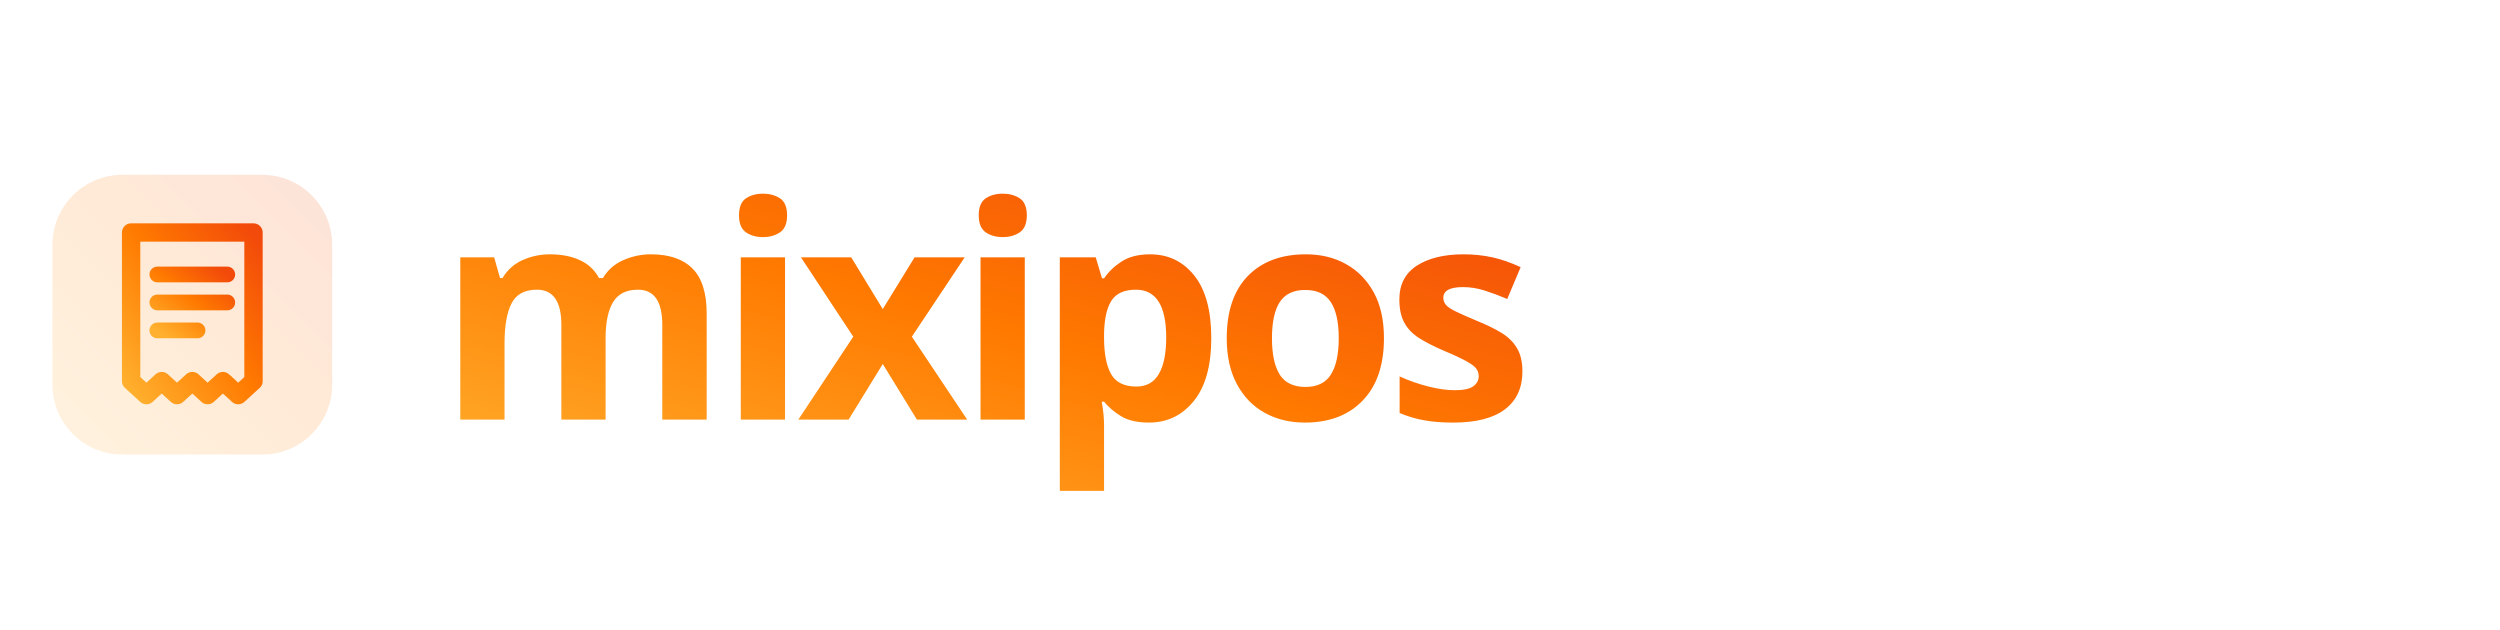
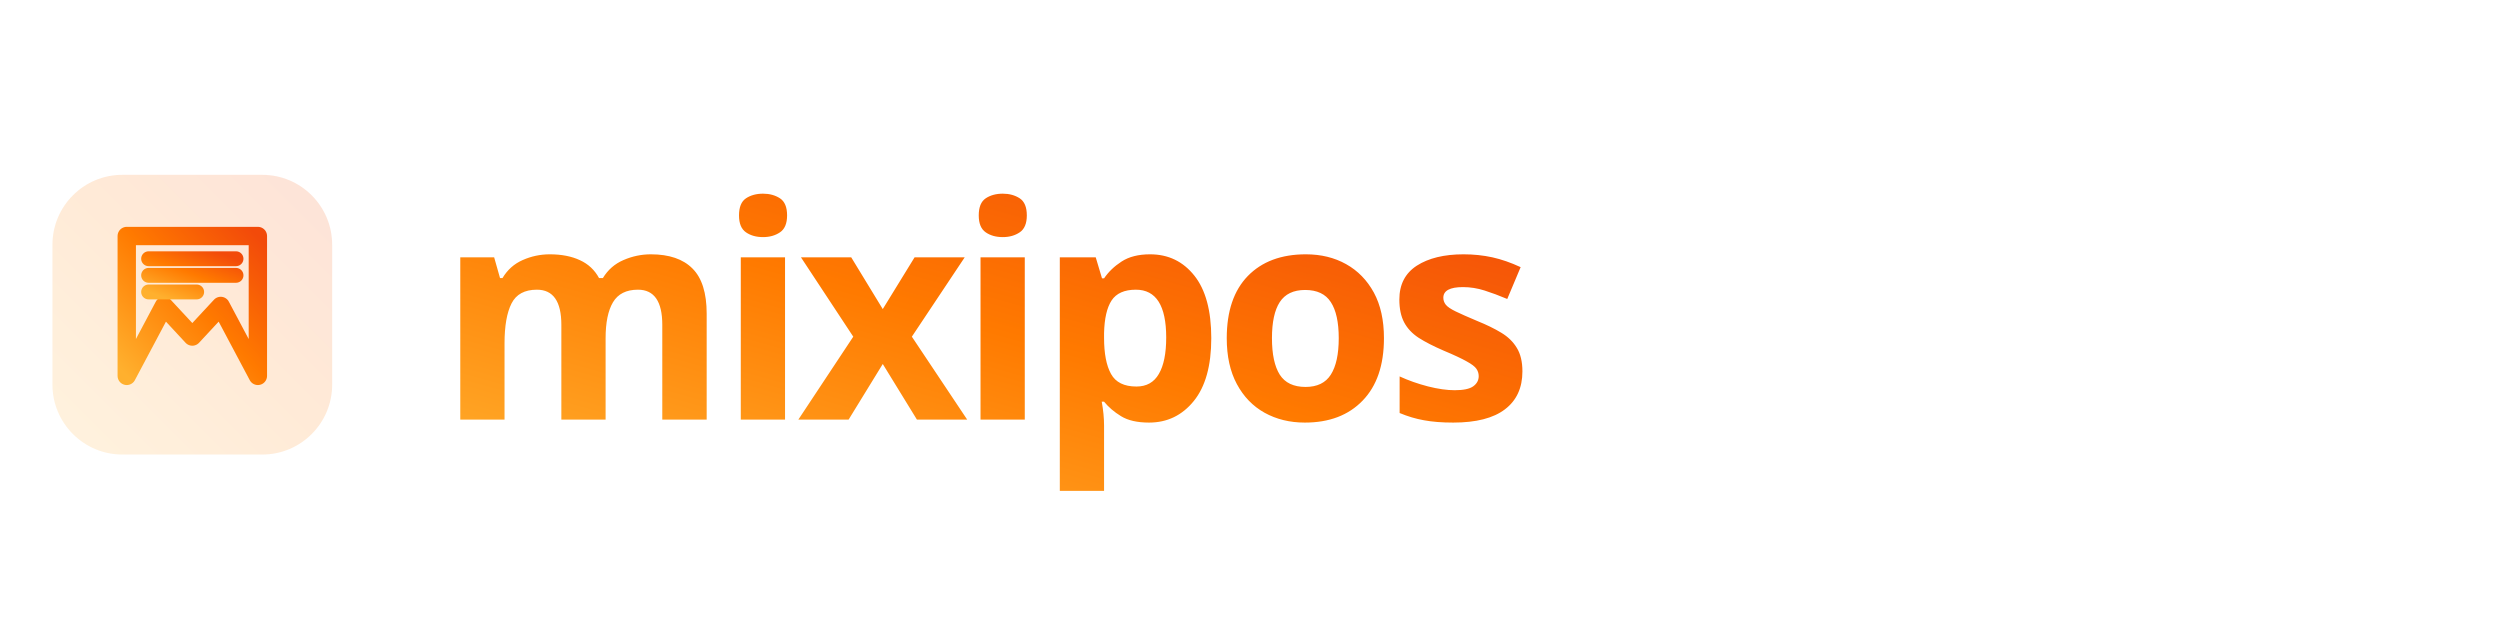
<svg xmlns="http://www.w3.org/2000/svg" viewBox="0 0 286 72" role="img" aria-label="mixipos">
  <defs>
    <linearGradient id="mg" x1="0" y1="1" x2="1" y2="0">
      <stop offset="0" stop-color="#ffb02e" />
      <stop offset=".52" stop-color="#ff7a00" />
      <stop offset="1" stop-color="#f24a0a" />
    </linearGradient>
  </defs>
  <g transform="translate(6 20)">
    <rect width="32" height="32" rx="8" fill="url(#mg)" opacity=".16" />
-     <path d="M9 6.6H23V23.6l-1.75 1.6-1.75-1.6-1.75 1.6-1.75-1.6-1.75 1.6-1.75-1.6-1.75 1.6-1.75-1.6V6.6Z" fill="none" stroke="url(#mg)" stroke-width="2.1" stroke-linejoin="round" stroke-linecap="round" />
-     <path d="M12 11.4H20M12 14.6H20M12 17.8H16.6" fill="none" stroke="url(#mg)" stroke-width="1.8" stroke-linecap="round" />
+     <path d="M8.5 7H23.5V23L19.25 15L16 18.5L12.75 15L8.5 23V7Z" fill="none" stroke="url(#mg)" stroke-width="2.1" stroke-linejoin="round" stroke-linecap="round" />
+     <path d="M11 9.6H21M11 11.5H21M11 13.4H16.5" fill="none" stroke="url(#mg)" stroke-width="1.7" stroke-linecap="round" />
  </g>
  <text x="50" y="48" font-family="Sora, 'Segoe UI', system-ui, sans-serif" font-size="34" font-weight="700" letter-spacing="-1.3" fill="url(#mg)">mixipos</text>
</svg>
